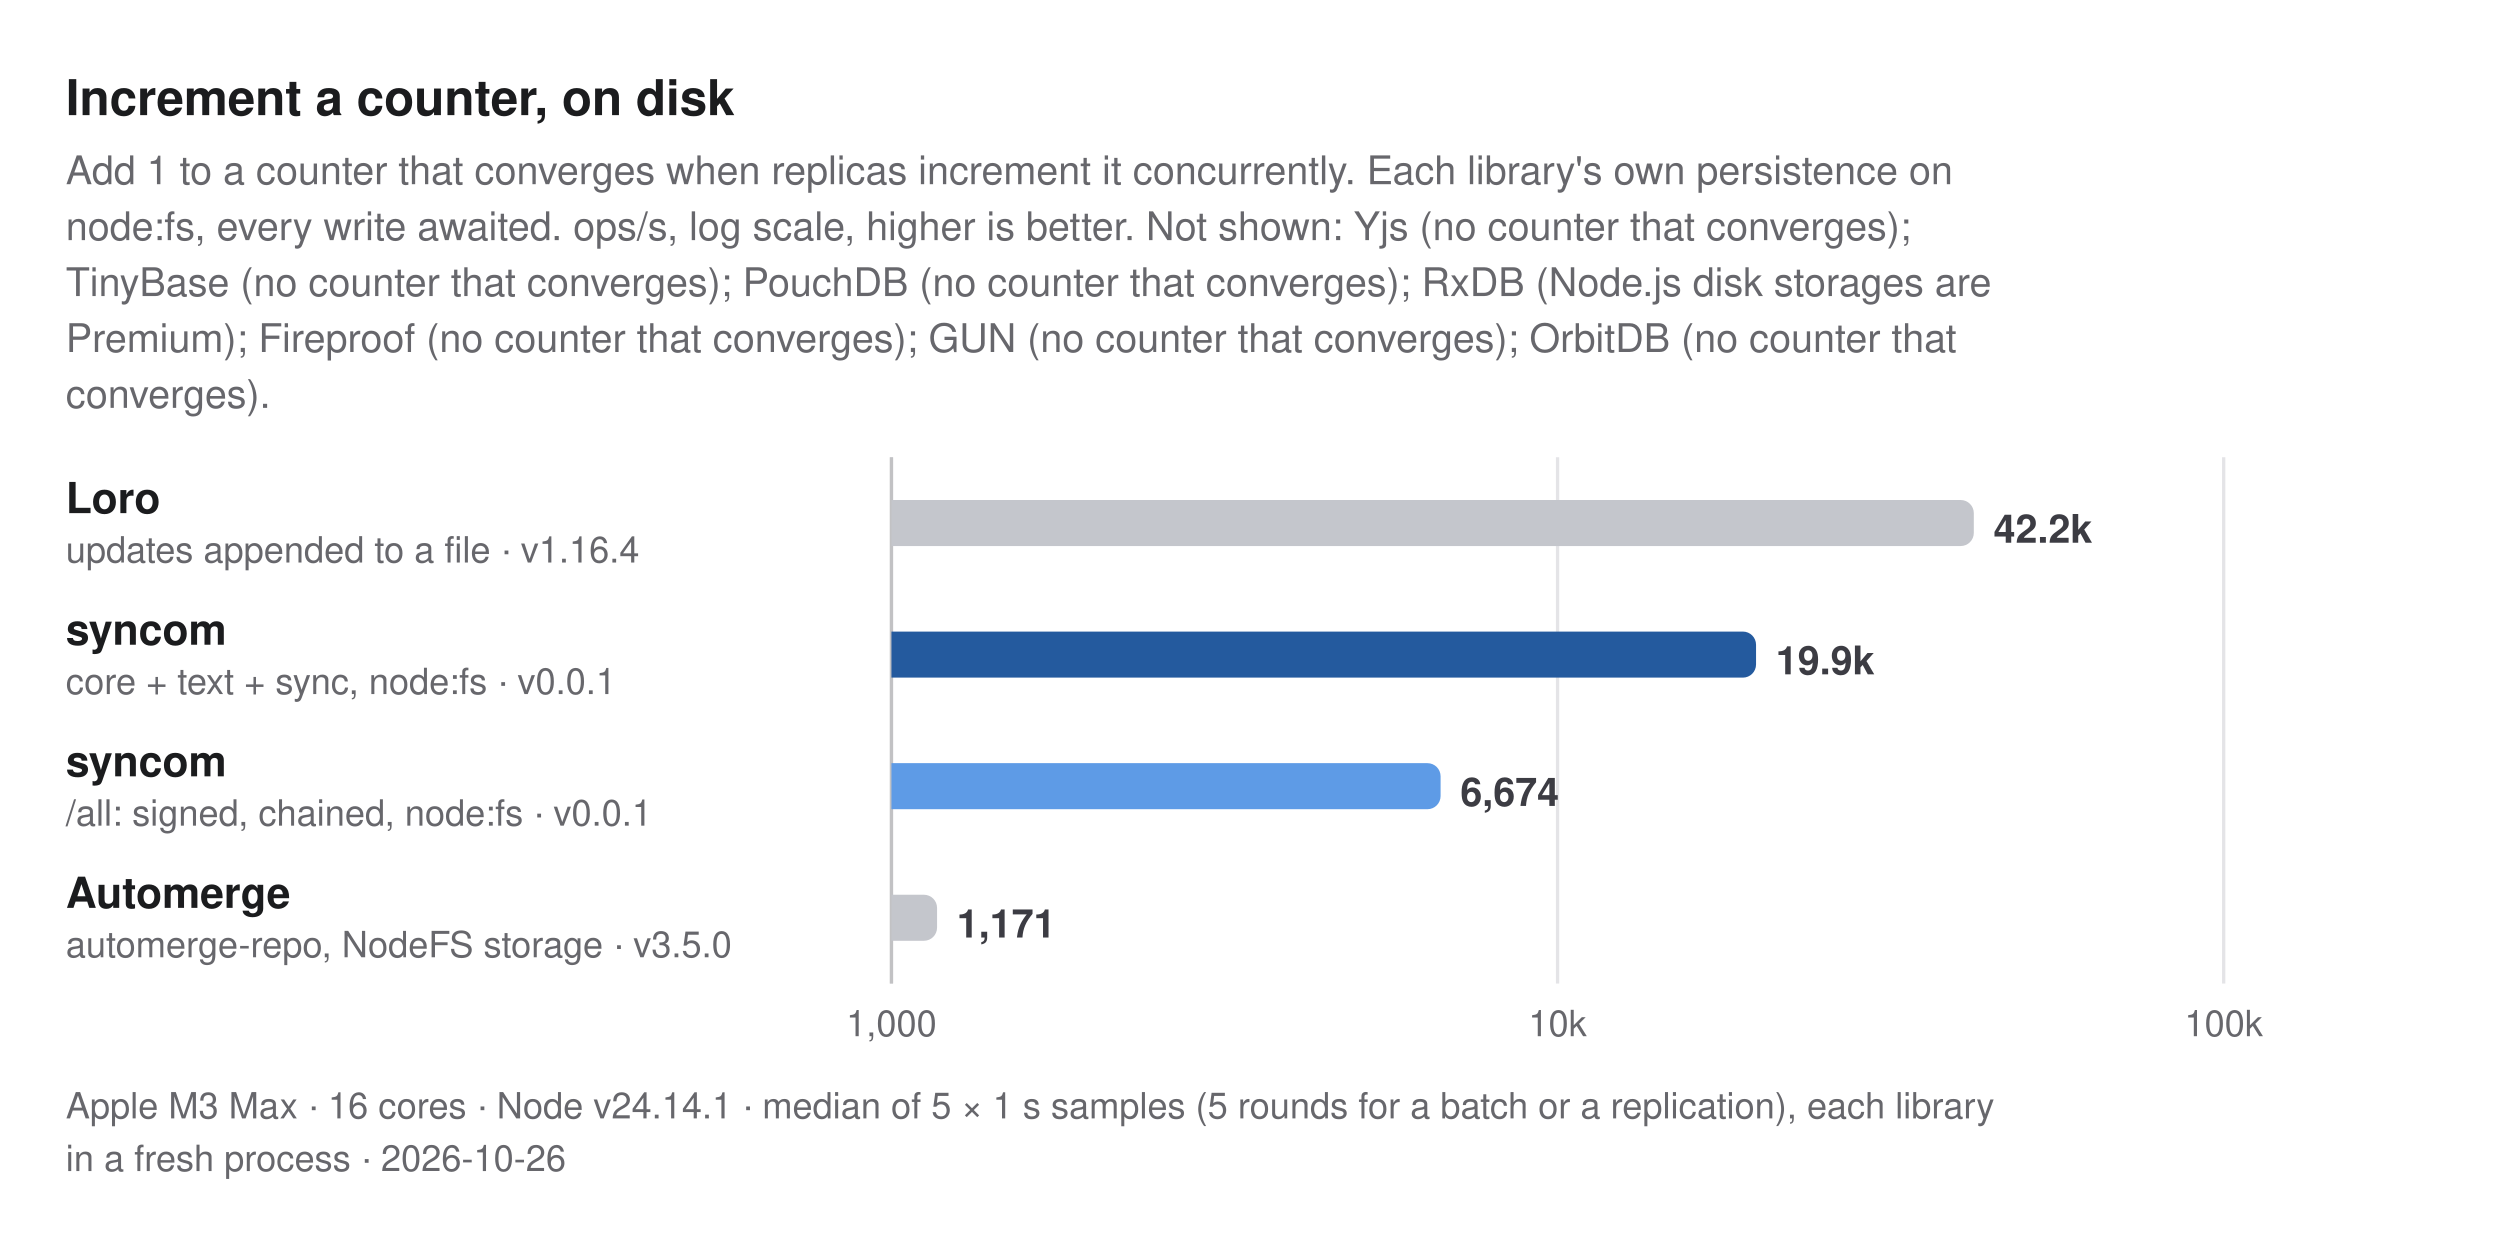
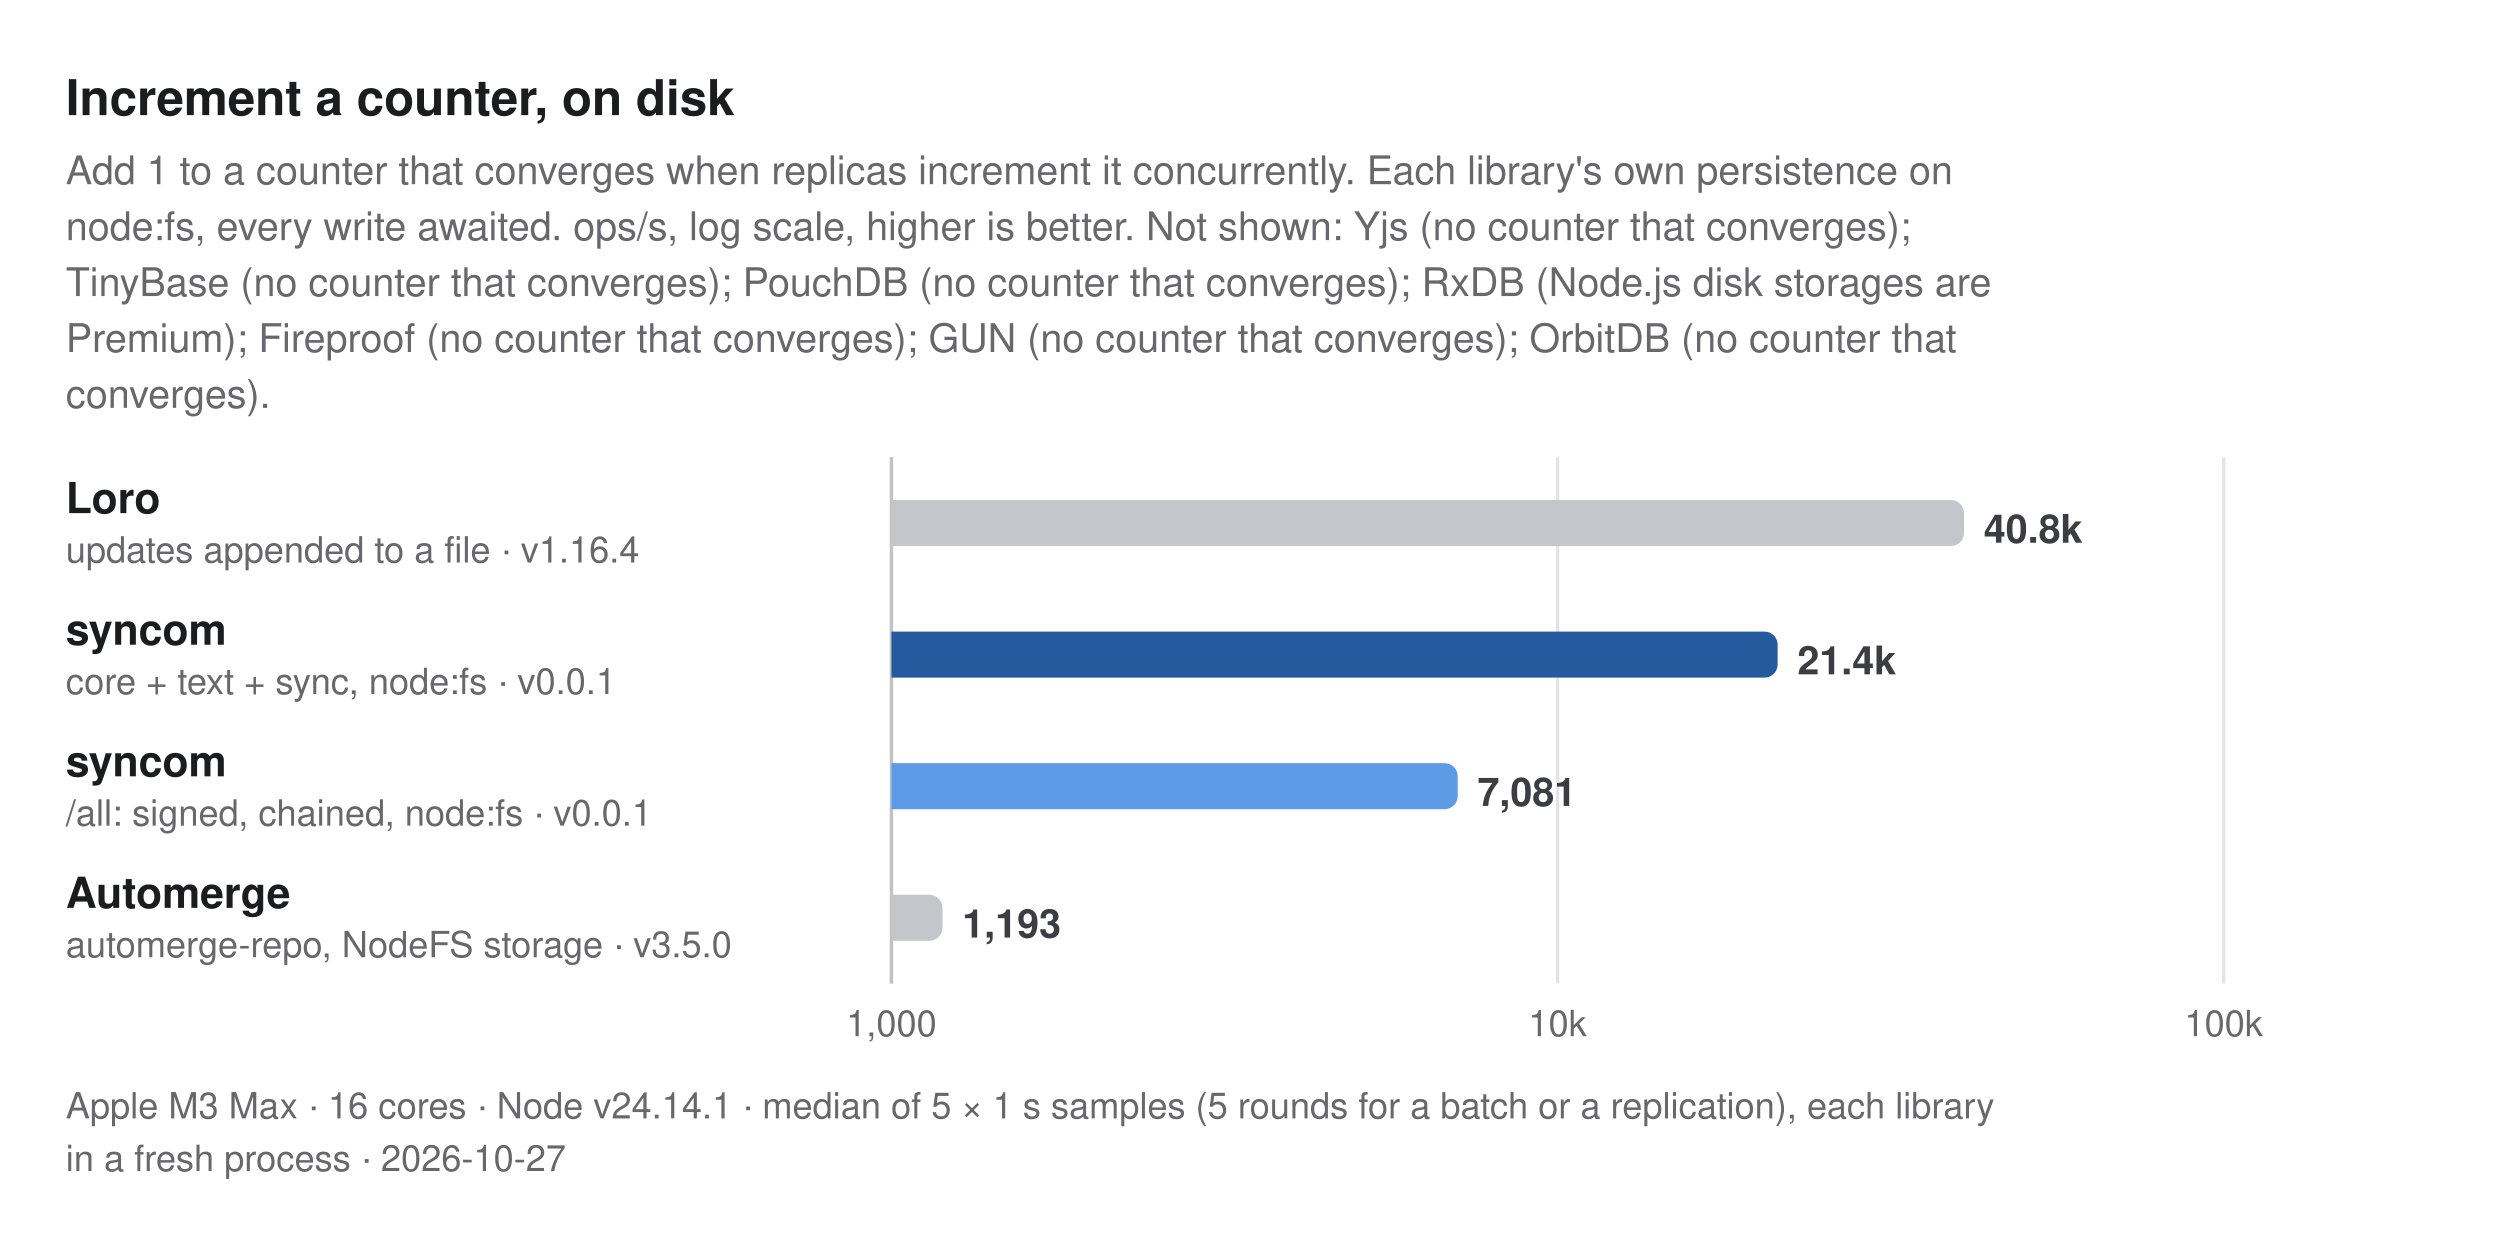
<svg xmlns="http://www.w3.org/2000/svg" width="760" height="375" viewBox="0 0 760 375" role="img" aria-label="Increment a counter, on disk. Add 1 to a counter that converges when replicas increment it concurrently. Each library's own persistence on node:fs, every write awaited. ops/s, log scale, higher is better. Not shown: Yjs (no counter that converges); TinyBase (no counter that converges); PouchDB (no counter that converges); RxDB (Node.js disk storages are Premium); Fireproof (no counter that converges); GUN (no counter that converges); OrbitDB (no counter that converges).">
  <style>
  text { font-family: -apple-system, BlinkMacSystemFont, "Segoe UI", Helvetica, Arial, sans-serif; }
  .title { font-size: 15px; font-weight: 700; fill: #1b1c1e; }
  .subtitle, .caption { font-size: 12px; fill: #67676c; }
  .caption { font-size: 11px; }
  .group { font-size: 11px; font-weight: 600; letter-spacing: 0.06em; fill: #67676c; }
  .label { font-size: 13px; font-weight: 600; fill: #1b1c1e; }
  .label.primary, .label.secondary { font-weight: 700; }
  .sublabel { font-size: 11px; fill: #67676c; }
  .value { font-size: 12px; font-weight: 600; fill: #3c3c43; font-variant-numeric: tabular-nums; }
  .value.small { font-size: 10px; }
  .legend { font-size: 11px; fill: #3c3c43; }
  .tick { font-size: 11px; fill: #67676c; font-variant-numeric: tabular-nums; }
  .grid { stroke: #e4e4e7; stroke-width: 1; }
  .axis { stroke: #c2c2c4; stroke-width: 1; }
  .ref { stroke: #67676c; stroke-width: 1; stroke-dasharray: 3 3; }
  .bar { fill: #c4c6cc; }
  .bar.primary { fill: #245a9e; }
  .bar.secondary { fill: #5e9be6; }
  @media (prefers-color-scheme: dark) {
    .title, .label { fill: #dfdfd6; }
    .subtitle, .caption, .group, .sublabel, .tick { fill: #98989f; }
    .value, .legend { fill: #c2c2c4; }
    .grid { stroke: #2e2e32; }
    .axis { stroke: #48484c; }
    .ref { stroke: #98989f; }
    .bar { fill: #46474e; }
    .bar.primary { fill: #8dbcf2; }
    .bar.secondary { fill: #3d7bd0; }
  }
</style>
  <text class="title" x="20" y="35">Increment a counter, on disk</text>
  <text class="subtitle" x="20" y="56">Add 1 to a counter that converges when replicas increment it concurrently. Each library's own persistence on</text>
  <text class="subtitle" x="20" y="73">node:fs, every write awaited. ops/s, log scale, higher is better. Not shown: Yjs (no counter that converges);</text>
  <text class="subtitle" x="20" y="90">TinyBase (no counter that converges); PouchDB (no counter that converges); RxDB (Node.js disk storages are</text>
  <text class="subtitle" x="20" y="107">Premium); Fireproof (no counter that converges); GUN (no counter that converges); OrbitDB (no counter that</text>
  <text class="subtitle" x="20" y="124">converges).</text>
  <line class="grid" x1="271" y1="139" x2="271" y2="299" />
  <text class="tick" x="271" y="315" text-anchor="middle">1,000</text>
  <line class="grid" x1="473.5" y1="139" x2="473.5" y2="299" />
  <text class="tick" x="473.5" y="315" text-anchor="middle">10k</text>
  <line class="grid" x1="676" y1="139" x2="676" y2="299" />
  <text class="tick" x="676" y="315" text-anchor="middle">100k</text>
  <line class="axis" x1="271" y1="139" x2="271" y2="299" />
  <g>
    <text class="label" x="20" y="156">Loro</text>
    <text class="sublabel" x="20" y="171">updates appended to a file · v1.16.4</text>
-     <path class="bar" d="M271,152H596.04A4,4 0 0 1 600.04,156V162A4,4 0 0 1 596.04,166H271Z" />
-     <text class="value" x="606.04" y="165">42.2k</text>
+     <path class="bar" d="M271,152H593.061A4,4 0 0 1 597.061,156V162A4,4 0 0 1 593.061,166H271Z" />
+     <text class="value" x="603.061" y="165">40.8k</text>
  </g>
  <g>
    <text class="label primary" x="20" y="196">syncom</text>
    <text class="sublabel" x="20" y="211">core + text + sync, node:fs · v0.0.1</text>
-     <path class="bar primary" d="M271,192H529.838A4,4 0 0 1 533.838,196V202A4,4 0 0 1 529.838,206H271Z" />
-     <text class="value" x="539.838" y="205">19.9k</text>
+     <path class="bar primary" d="M271,192H536.401A4,4 0 0 1 540.401,196V202A4,4 0 0 1 536.401,206H271Z" />
+     <text class="value" x="546.401" y="205">21.4k</text>
  </g>
  <g>
    <text class="label secondary" x="20" y="236">syncom</text>
    <text class="sublabel" x="20" y="251">/all: signed, chained, node:fs · v0.0.1</text>
-     <path class="bar secondary" d="M271,232H433.941A4,4 0 0 1 437.941,236V242A4,4 0 0 1 433.941,246H271Z" />
-     <text class="value" x="443.941" y="245">6,674</text>
+     <path class="bar secondary" d="M271,232H439.149A4,4 0 0 1 443.149,236V242A4,4 0 0 1 439.149,246H271Z" />
+     <text class="value" x="449.149" y="245">7,081</text>
  </g>
  <g>
    <text class="label" x="20" y="276">Automerge</text>
    <text class="sublabel" x="20" y="291">automerge-repo, NodeFS storage · v3.5.0</text>
-     <path class="bar" d="M271,272H280.868A4,4 0 0 1 284.868,276V282A4,4 0 0 1 280.868,286H271Z" />
-     <text class="value" x="290.868" y="285">1,171</text>
+     <path class="bar" d="M271,272H282.526A4,4 0 0 1 286.526,276V282A4,4 0 0 1 282.526,286H271Z" />
+     <text class="value" x="292.526" y="285">1,193</text>
  </g>
  <text class="caption" x="20" y="340">Apple M3 Max · 16 cores · Node v24.14.1 · median of 5 × 1 s samples (5 rounds for a batch or a replication), each library</text>
-   <text class="caption" x="20" y="356">in a fresh process · 2026-10-26</text>
+   <text class="caption" x="20" y="356">in a fresh process · 2026-10-27</text>
</svg>
